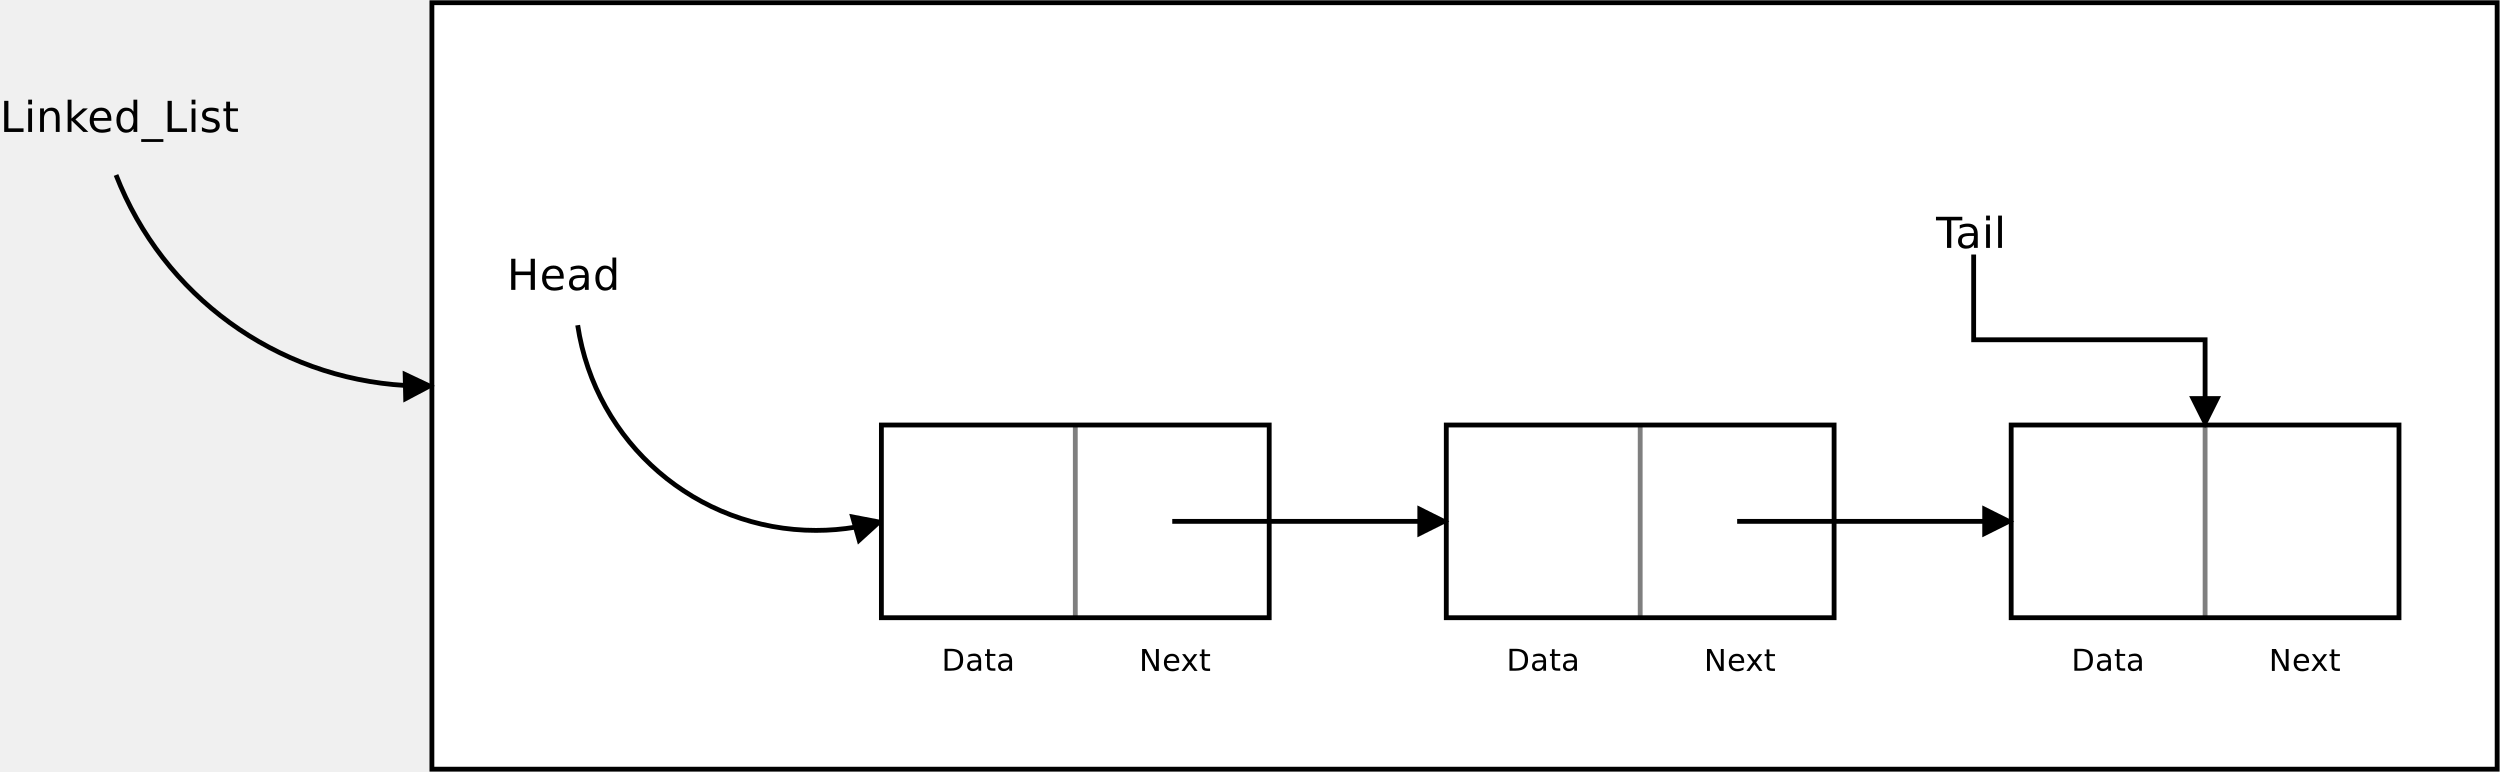
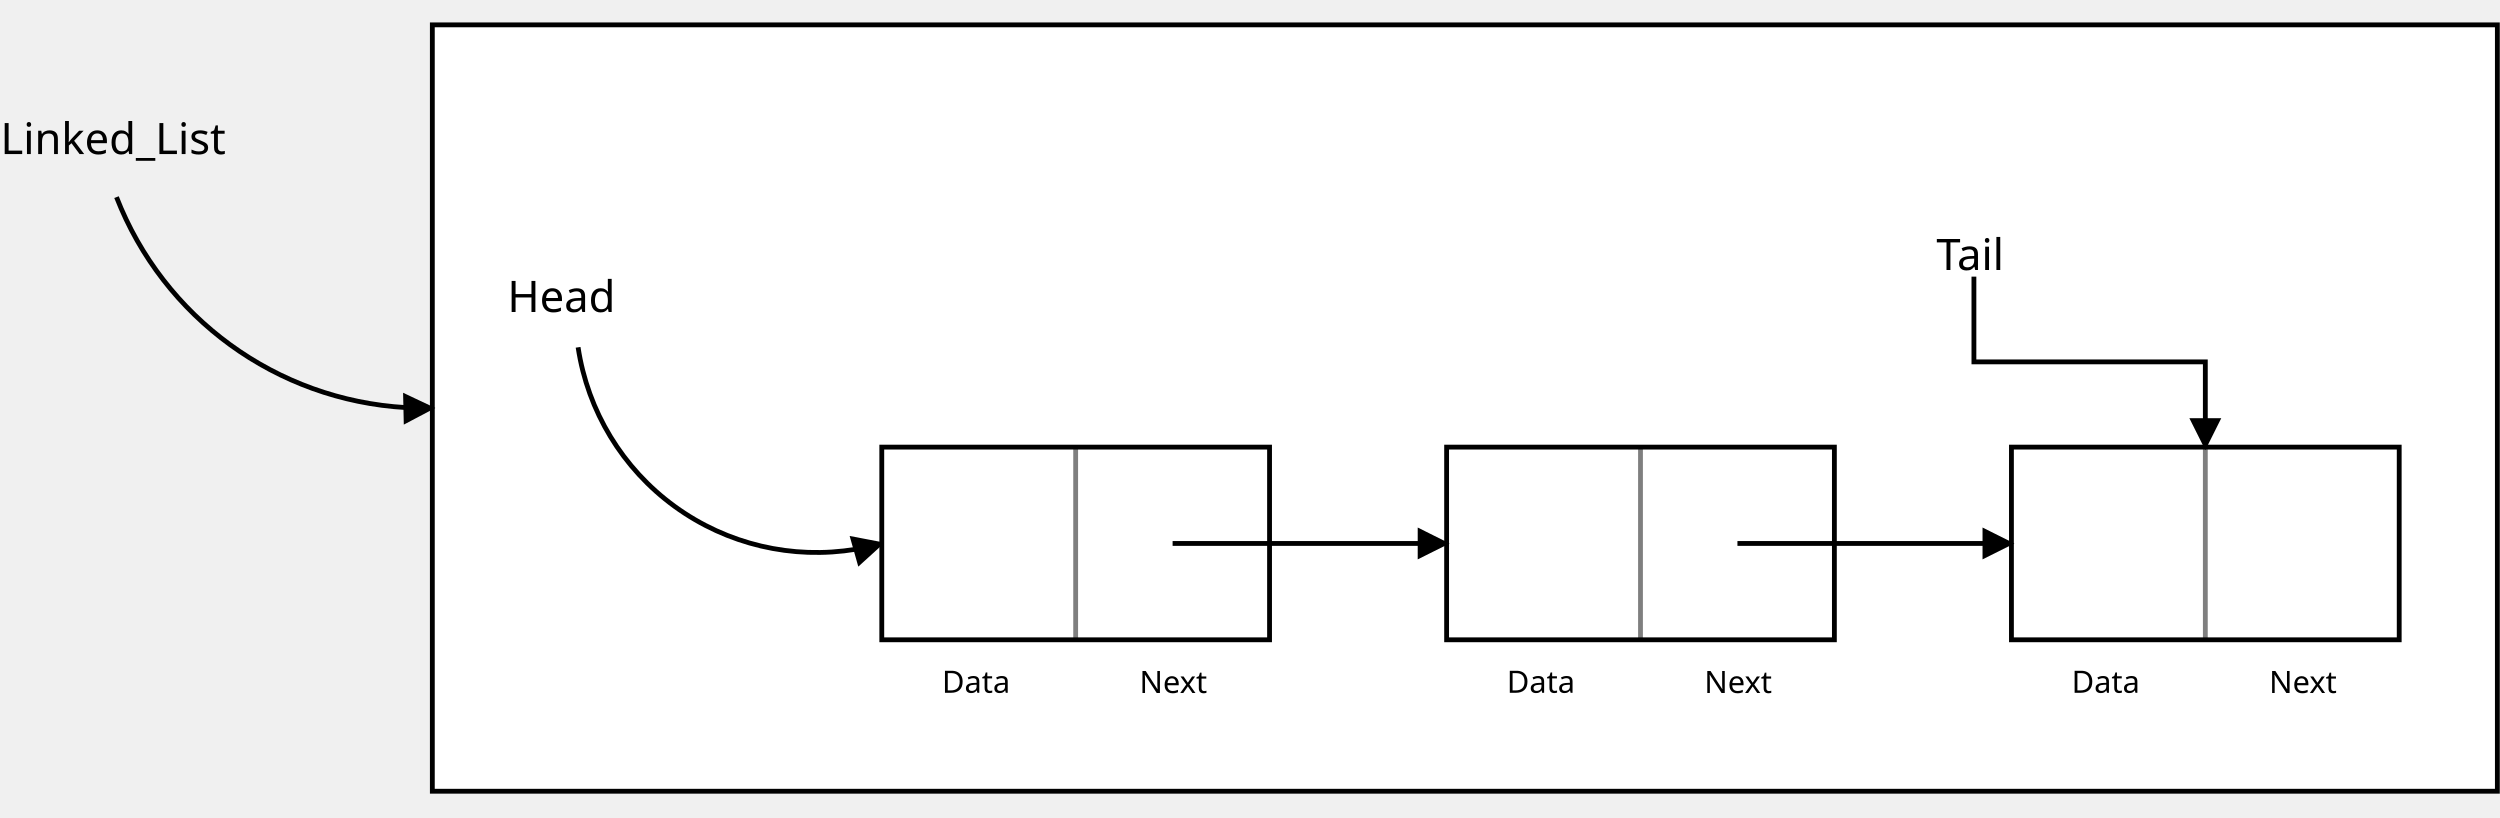
- <svg xmlns="http://www.w3.org/2000/svg" width="1471pt" height="454pt" viewBox="0 0 1471 454" version="1.1">
-   <g id="surface1">
-     <path style=" stroke:none;fill-rule:nonzero;fill:rgb(0%,0%,0%);fill-opacity:1;" d="M 2.465 59.336 L 4.941 59.336 L 4.941 75.527 L 13.852 75.527 L 13.852 77.641 L 2.465 77.641 L 2.465 59.336 " />
-     <path style=" stroke:none;fill-rule:nonzero;fill:rgb(0%,0%,0%);fill-opacity:1;" d="M 16.594 63.797 L 18.855 63.797 L 18.855 77.641 L 16.594 77.641 L 16.594 63.797 M 16.594 58.633 L 18.855 58.633 L 18.855 61.449 L 16.594 61.449 L 16.594 58.633 " />
-     <path style=" stroke:none;fill-rule:nonzero;fill:rgb(0%,0%,0%);fill-opacity:1;" d="M 35.09 69.254 L 35.09 77.641 L 32.836 77.641 L 32.836 69.332 C 32.836 67.949 32.582 66.918 32.074 66.234 C 31.57 65.547 30.809 65.203 29.793 65.203 C 28.578 65.203 27.617 65.613 26.914 66.438 C 26.211 67.254 25.859 68.371 25.859 69.789 L 25.859 77.641 L 23.59 77.641 L 23.59 63.797 L 25.859 63.797 L 25.859 65.906 C 26.402 65.043 27.035 64.395 27.766 63.969 C 28.5 63.539 29.34 63.324 30.297 63.324 C 31.875 63.324 33.066 63.828 33.875 64.832 C 34.684 65.836 35.09 67.309 35.09 69.254 " />
-     <path style=" stroke:none;fill-rule:nonzero;fill:rgb(0%,0%,0%);fill-opacity:1;" d="M 39.805 58.633 L 42.074 58.633 L 42.074 69.766 L 48.801 63.797 L 51.684 63.797 L 44.402 70.273 L 51.992 77.641 L 49.051 77.641 L 42.074 70.879 L 42.074 77.641 L 39.805 77.641 L 39.805 58.633 " />
-     <path style=" stroke:none;fill-rule:nonzero;fill:rgb(0%,0%,0%);fill-opacity:1;" d="M 65.512 70.043 L 65.512 71.07 L 55.141 71.07 C 55.238 72.754 55.707 74.031 56.543 74.914 C 57.383 75.793 58.547 76.234 60.043 76.234 C 60.91 76.234 61.75 76.137 62.562 75.938 C 63.375 75.742 64.184 75.449 64.984 75.059 L 64.984 77.172 C 64.176 77.477 63.344 77.711 62.496 77.867 C 61.645 78.027 60.781 78.109 59.91 78.109 C 57.719 78.109 55.984 77.457 54.703 76.148 C 53.426 74.84 52.785 73.07 52.785 70.844 C 52.785 68.539 53.391 66.711 54.605 65.359 C 55.82 64.004 57.457 63.324 59.52 63.324 C 61.367 63.324 62.828 63.93 63.898 65.133 C 64.973 66.336 65.512 67.973 65.512 70.043 M 63.254 69.43 C 63.238 68.141 62.891 67.117 62.215 66.352 C 61.543 65.586 60.652 65.203 59.539 65.203 C 58.281 65.203 57.273 65.574 56.52 66.312 C 55.762 67.055 55.328 68.098 55.215 69.438 L 63.254 69.43 " />
-     <path style=" stroke:none;fill-rule:nonzero;fill:rgb(0%,0%,0%);fill-opacity:1;" d="M 78.52 65.672 L 78.52 58.633 L 80.773 58.633 L 80.773 77.641 L 78.52 77.641 L 78.52 75.766 C 78.047 76.559 77.445 77.148 76.723 77.535 C 76 77.918 75.133 78.109 74.121 78.109 C 72.461 78.109 71.109 77.434 70.066 76.074 C 69.023 74.715 68.504 72.93 68.504 70.719 C 68.504 68.508 69.023 66.723 70.066 65.363 C 71.109 64.008 72.461 63.324 74.121 63.324 C 75.133 63.324 76 63.52 76.723 63.906 C 77.445 64.289 78.047 64.879 78.52 65.672 M 70.832 70.719 C 70.832 72.438 71.172 73.785 71.855 74.766 C 72.539 75.742 73.477 76.234 74.672 76.234 C 75.863 76.234 76.801 75.742 77.488 74.766 C 78.176 73.785 78.52 72.438 78.52 70.719 C 78.52 69 78.176 67.652 77.488 66.676 C 76.801 65.695 75.863 65.203 74.672 65.203 C 73.477 65.203 72.539 65.695 71.855 66.676 C 71.172 67.652 70.832 69 70.832 70.719 " />
-     <path style=" stroke:none;fill-rule:nonzero;fill:rgb(0%,0%,0%);fill-opacity:1;" d="M 96.129 81.863 L 96.129 83.508 L 83.086 83.508 L 83.086 81.863 L 96.129 81.863 " />
-     <path style=" stroke:none;fill-rule:nonzero;fill:rgb(0%,0%,0%);fill-opacity:1;" d="M 98.609 59.336 L 101.086 59.336 L 101.086 75.527 L 109.996 75.527 L 109.996 77.641 L 98.609 77.641 L 98.609 59.336 " />
-     <path style=" stroke:none;fill-rule:nonzero;fill:rgb(0%,0%,0%);fill-opacity:1;" d="M 112.738 63.797 L 114.996 63.797 L 114.996 77.641 L 112.738 77.641 L 112.738 63.797 M 112.738 58.633 L 114.996 58.633 L 114.996 61.449 L 112.738 61.449 L 112.738 58.633 " />
-     <path style=" stroke:none;fill-rule:nonzero;fill:rgb(0%,0%,0%);fill-opacity:1;" d="M 128.574 64.031 L 128.574 66.141 C 127.938 65.828 127.273 65.594 126.59 65.438 C 125.902 65.281 125.191 65.203 124.453 65.203 C 123.336 65.203 122.496 65.379 121.934 65.727 C 121.375 66.078 121.098 66.602 121.098 67.305 C 121.098 67.836 121.297 68.258 121.695 68.562 C 122.098 68.863 122.902 69.152 124.113 69.43 L 124.883 69.605 C 126.484 69.957 127.621 70.461 128.297 71.105 C 128.973 71.754 129.309 72.66 129.309 73.82 C 129.309 75.141 128.805 76.184 127.797 76.953 C 126.785 77.727 125.398 78.109 123.633 78.109 C 122.898 78.109 122.133 78.031 121.336 77.875 C 120.535 77.719 119.695 77.484 118.816 77.172 L 118.816 74.824 C 119.648 75.293 120.469 75.645 121.277 75.883 C 122.09 76.117 122.891 76.234 123.68 76.234 C 124.742 76.234 125.562 76.043 126.133 75.66 C 126.703 75.277 126.992 74.738 126.992 74.039 C 126.992 73.395 126.785 72.902 126.371 72.559 C 125.961 72.215 125.055 71.883 123.66 71.566 L 122.875 71.375 C 121.477 71.074 120.465 70.613 119.844 69.996 C 119.227 69.375 118.914 68.523 118.914 67.445 C 118.914 66.129 119.371 65.113 120.285 64.402 C 121.203 63.684 122.504 63.324 124.188 63.324 C 125.02 63.324 125.805 63.387 126.539 63.504 C 127.277 63.621 127.953 63.797 128.574 64.031 " />
-     <path style=" stroke:none;fill-rule:nonzero;fill:rgb(0%,0%,0%);fill-opacity:1;" d="M 135.363 59.805 L 135.363 63.797 L 140.008 63.797 L 140.008 65.438 L 135.363 65.438 L 135.363 73.066 C 135.363 74.211 135.516 74.949 135.82 75.277 C 136.129 75.602 136.754 75.766 137.691 75.766 L 140.008 75.766 L 140.008 77.641 L 137.691 77.641 C 135.949 77.641 134.75 77.312 134.086 76.656 C 133.426 75.996 133.094 74.801 133.094 73.066 L 133.094 65.438 L 131.438 65.438 L 131.438 63.797 L 133.094 63.797 L 133.094 59.805 L 135.363 59.805 " />
-     <path style="fill-rule:nonzero;fill:rgb(100%,100%,100%);fill-opacity:1;stroke-width:28.346;stroke-linecap:butt;stroke-linejoin:miter;stroke:rgb(0%,0%,0%);stroke-opacity:1;stroke-miterlimit:10;" d="M 2541.289 14.18 L 14693.203 14.18 L 14693.203 4524.023 L 2541.289 4524.023 Z M 2541.289 14.18 " transform="matrix(0.1,0,0,-0.1,0,454)" />
-     <path style="fill:none;stroke-width:28.346;stroke-linecap:butt;stroke-linejoin:miter;stroke:rgb(0%,0%,0%);stroke-opacity:1;stroke-miterlimit:10;" d="M 5034.688 1438.398 C 4957.617 1425.586 4879.648 1419.102 4801.523 1419.102 C 4099.688 1419.102 3503.398 1932.461 3399.062 2626.523 " transform="matrix(0.1,0,0,-0.1,0,454)" />
-     <path style=" stroke:none;fill-rule:evenodd;fill:rgb(0%,0%,0%);fill-opacity:1;" d="M 505.531 317.824 L 517.25 307.156 L 501.688 304.18 " />
-     <path style="fill:none;stroke-width:28.346;stroke-linecap:butt;stroke-linejoin:miter;stroke:rgb(0%,0%,0%);stroke-opacity:1;stroke-miterlimit:10;" d="M 5055.312 1361.758 L 5172.5 1468.438 L 5016.875 1498.203 Z M 5055.312 1361.758 " transform="matrix(0.1,0,0,-0.1,0,454)" />
-     <path style=" stroke:none;fill-rule:nonzero;fill:rgb(100%,100%,100%);fill-opacity:1;" d="M 518.613 363.465 L 746.801 363.465 L 746.801 250.082 L 518.613 250.082 Z M 518.613 363.465 " />
-     <path style="fill:none;stroke-width:28.346;stroke-linecap:butt;stroke-linejoin:miter;stroke:rgb(49.805%,49.805%,49.805%);stroke-opacity:1;stroke-miterlimit:10;" d="M 6327.07 2039.18 L 6327.07 905.352 " transform="matrix(0.1,0,0,-0.1,0,454)" />
-     <path style="fill:none;stroke-width:28.346;stroke-linecap:butt;stroke-linejoin:miter;stroke:rgb(0%,0%,0%);stroke-opacity:1;stroke-miterlimit:10;" d="M 5186.133 905.352 L 7468.008 905.352 L 7468.008 2039.18 L 5186.133 2039.18 Z M 5186.133 905.352 " transform="matrix(0.1,0,0,-0.1,0,454)" />
-     <path style=" stroke:none;fill-rule:nonzero;fill:rgb(0%,0%,0%);fill-opacity:1;" d="M 557.559 383.148 L 557.559 393.238 L 559.684 393.238 C 561.477 393.238 562.789 392.832 563.621 392.02 C 564.453 391.211 564.871 389.93 564.871 388.18 C 564.871 386.441 564.453 385.168 563.621 384.359 C 562.789 383.551 561.477 383.148 559.684 383.148 L 557.559 383.148 M 555.797 381.738 L 559.41 381.738 C 561.934 381.738 563.781 382.262 564.961 383.301 C 566.137 384.34 566.727 385.965 566.727 388.18 C 566.727 390.406 566.133 392.039 564.949 393.086 C 563.766 394.125 561.922 394.645 559.41 394.645 L 555.797 394.645 L 555.797 381.738 " />
-     <path style=" stroke:none;fill-rule:nonzero;fill:rgb(0%,0%,0%);fill-opacity:1;" d="M 574.105 389.719 C 572.812 389.719 571.914 389.863 571.414 390.156 C 570.918 390.445 570.668 390.941 570.668 391.648 C 570.668 392.207 570.855 392.652 571.23 392.98 C 571.602 393.309 572.113 393.473 572.758 393.473 C 573.648 393.473 574.359 393.164 574.895 392.547 C 575.434 391.93 575.703 391.109 575.703 390.086 L 575.703 389.719 L 574.105 389.719 M 577.305 389.098 L 577.305 394.645 L 575.703 394.645 L 575.703 393.238 C 575.336 393.801 574.879 394.215 574.336 394.48 C 573.789 394.746 573.121 394.883 572.332 394.883 C 571.332 394.883 570.539 394.605 569.949 394.051 C 569.359 393.496 569.066 392.754 569.066 391.828 C 569.066 390.742 569.434 389.922 570.164 389.375 C 570.902 388.82 571.996 388.543 573.453 388.543 L 575.703 388.543 L 575.703 388.367 C 575.703 387.605 575.461 387.012 574.973 386.594 C 574.488 386.172 573.809 385.965 572.934 385.965 C 572.379 385.965 571.836 386.023 571.305 386.141 C 570.777 386.258 570.27 386.434 569.781 386.668 L 569.781 385.258 C 570.367 385.023 570.938 384.848 571.484 384.73 C 572.039 384.613 572.574 384.555 573.098 384.555 C 574.508 384.555 575.562 384.934 576.258 385.684 C 576.957 386.434 577.305 387.574 577.305 389.098 " />
-     <path style=" stroke:none;fill-rule:nonzero;fill:rgb(0%,0%,0%);fill-opacity:1;" d="M 582.379 381.973 L 582.379 384.789 L 585.676 384.789 L 585.676 385.965 L 582.379 385.965 L 582.379 391.34 C 582.379 392.145 582.484 392.664 582.703 392.895 C 582.922 393.121 583.363 393.238 584.031 393.238 L 585.676 393.238 L 585.676 394.645 L 584.031 394.645 C 582.793 394.645 581.938 394.41 581.469 393.934 C 580.996 393.457 580.766 392.594 580.766 391.34 L 580.766 385.965 L 579.59 385.965 L 579.59 384.789 L 580.766 384.789 L 580.766 381.973 L 582.379 381.973 " />
-     <path style=" stroke:none;fill-rule:nonzero;fill:rgb(0%,0%,0%);fill-opacity:1;" d="M 592.301 389.719 C 591.008 389.719 590.109 389.863 589.609 390.156 C 589.113 390.445 588.863 390.941 588.863 391.648 C 588.863 392.207 589.051 392.652 589.426 392.98 C 589.797 393.309 590.309 393.473 590.953 393.473 C 591.844 393.473 592.555 393.164 593.09 392.547 C 593.629 391.93 593.898 391.109 593.898 390.086 L 593.898 389.719 L 592.301 389.719 M 595.5 389.098 L 595.5 394.645 L 593.898 394.645 L 593.898 393.238 C 593.531 393.801 593.074 394.215 592.531 394.48 C 591.984 394.746 591.316 394.883 590.527 394.883 C 589.527 394.883 588.734 394.605 588.145 394.051 C 587.555 393.496 587.262 392.754 587.262 391.828 C 587.262 390.742 587.629 389.922 588.359 389.375 C 589.098 388.82 590.191 388.543 591.648 388.543 L 593.898 388.543 L 593.898 388.367 C 593.898 387.605 593.652 387.012 593.168 386.594 C 592.684 386.172 592.004 385.965 591.129 385.965 C 590.57 385.965 590.027 386.023 589.5 386.141 C 588.973 386.258 588.465 386.434 587.977 386.668 L 587.977 385.258 C 588.562 385.023 589.129 384.848 589.68 384.73 C 590.234 384.613 590.77 384.555 591.293 384.555 C 592.703 384.555 593.758 384.934 594.453 385.684 C 595.152 386.434 595.5 387.574 595.5 389.098 " />
-     <path style=" stroke:none;fill-rule:nonzero;fill:rgb(0%,0%,0%);fill-opacity:1;" d="M 672.016 381.859 L 674.383 381.859 L 680.152 392.656 L 680.152 381.859 L 681.855 381.859 L 681.855 394.766 L 679.488 394.766 L 673.723 383.969 L 673.723 394.766 L 672.016 394.766 L 672.016 381.859 " />
-     <path style=" stroke:none;fill-rule:nonzero;fill:rgb(0%,0%,0%);fill-opacity:1;" d="M 693.883 389.34 L 693.883 390.07 L 686.516 390.07 C 686.586 391.219 686.918 392.094 687.512 392.695 C 688.109 393.293 688.938 393.594 689.996 393.594 C 690.613 393.594 691.211 393.516 691.785 393.355 C 692.367 393.199 692.941 392.965 693.512 392.652 L 693.512 394.062 C 692.938 394.367 692.348 394.602 691.742 394.762 C 691.141 394.922 690.523 395 689.902 395 C 688.348 395 687.113 394.543 686.207 393.633 C 685.297 392.719 684.844 391.48 684.844 389.926 C 684.844 388.316 685.273 387.035 686.137 386.094 C 687 385.148 688.16 384.676 689.621 384.676 C 690.938 384.676 691.973 385.094 692.734 385.93 C 693.504 386.766 693.883 387.902 693.883 389.34 M 692.281 388.898 C 692.27 388.043 692.023 387.359 691.547 386.848 C 691.066 386.34 690.43 386.082 689.641 386.082 C 688.75 386.082 688.035 386.328 687.496 386.824 C 686.961 387.316 686.648 388.012 686.57 388.91 L 692.281 388.898 " />
-     <path style=" stroke:none;fill-rule:nonzero;fill:rgb(0%,0%,0%);fill-opacity:1;" d="M 704.48 384.91 L 700.953 389.707 L 704.66 394.766 L 702.773 394.766 L 699.934 390.895 L 697.098 394.766 L 695.203 394.766 L 698.992 389.609 L 695.527 384.91 L 697.414 384.91 L 700.004 388.422 L 702.594 384.91 L 704.48 384.91 " />
-     <path style=" stroke:none;fill-rule:nonzero;fill:rgb(0%,0%,0%);fill-opacity:1;" d="M 708.719 382.094 L 708.719 384.91 L 712.02 384.91 L 712.02 386.082 L 708.719 386.082 L 708.719 391.457 C 708.719 392.266 708.828 392.781 709.047 393.012 C 709.266 393.242 709.707 393.355 710.371 393.355 L 712.02 393.355 L 712.02 394.766 L 710.371 394.766 C 709.137 394.766 708.281 394.527 707.812 394.055 C 707.34 393.578 707.105 392.711 707.105 391.457 L 707.105 386.082 L 705.934 386.082 L 705.934 384.91 L 707.105 384.91 L 707.105 382.094 L 708.719 382.094 " />
-     <path style=" stroke:none;fill-rule:nonzero;fill:rgb(100%,100%,100%);fill-opacity:1;" d="M 850.996 363.465 L 1079.184 363.465 L 1079.184 250.082 L 850.996 250.082 Z M 850.996 363.465 " />
-     <path style="fill:none;stroke-width:28.346;stroke-linecap:butt;stroke-linejoin:miter;stroke:rgb(49.805%,49.805%,49.805%);stroke-opacity:1;stroke-miterlimit:10;" d="M 9650.898 2039.18 L 9650.898 905.352 " transform="matrix(0.1,0,0,-0.1,0,454)" />
-     <path style="fill:none;stroke-width:28.346;stroke-linecap:butt;stroke-linejoin:miter;stroke:rgb(0%,0%,0%);stroke-opacity:1;stroke-miterlimit:10;" d="M 8509.961 905.352 L 10791.836 905.352 L 10791.836 2039.18 L 8509.961 2039.18 Z M 8509.961 905.352 " transform="matrix(0.1,0,0,-0.1,0,454)" />
-     <path style=" stroke:none;fill-rule:nonzero;fill:rgb(0%,0%,0%);fill-opacity:1;" d="M 889.938 383.148 L 889.938 393.238 L 892.066 393.238 C 893.859 393.238 895.172 392.832 896.004 392.02 C 896.836 391.211 897.254 389.93 897.254 388.18 C 897.254 386.441 896.836 385.168 896.004 384.359 C 895.172 383.551 893.859 383.148 892.066 383.148 L 889.938 383.148 M 888.18 381.738 L 891.793 381.738 C 894.312 381.738 896.164 382.262 897.344 383.301 C 898.52 384.34 899.109 385.965 899.109 388.18 C 899.109 390.406 898.516 392.039 897.332 393.086 C 896.148 394.125 894.301 394.645 891.793 394.645 L 888.18 394.645 L 888.18 381.738 " />
-     <path style=" stroke:none;fill-rule:nonzero;fill:rgb(0%,0%,0%);fill-opacity:1;" d="M 906.488 389.719 C 905.195 389.719 904.297 389.863 903.797 390.156 C 903.301 390.445 903.051 390.941 903.051 391.648 C 903.051 392.207 903.238 392.652 903.609 392.98 C 903.984 393.309 904.496 393.473 905.141 393.473 C 906.031 393.473 906.742 393.164 907.277 392.547 C 907.816 391.93 908.086 391.109 908.086 390.086 L 908.086 389.719 L 906.488 389.719 M 909.688 389.098 L 909.688 394.645 L 908.086 394.645 L 908.086 393.238 C 907.719 393.801 907.262 394.215 906.719 394.48 C 906.172 394.746 905.504 394.883 904.715 394.883 C 903.715 394.883 902.922 394.605 902.332 394.051 C 901.742 393.496 901.449 392.754 901.449 391.828 C 901.449 390.742 901.812 389.922 902.547 389.375 C 903.285 388.82 904.379 388.543 905.836 388.543 L 908.086 388.543 L 908.086 388.367 C 908.086 387.605 907.84 387.012 907.355 386.594 C 906.871 386.172 906.191 385.965 905.316 385.965 C 904.758 385.965 904.215 386.023 903.688 386.141 C 903.16 386.258 902.652 386.434 902.164 386.668 L 902.164 385.258 C 902.75 385.023 903.316 384.848 903.867 384.73 C 904.422 384.613 904.957 384.555 905.48 384.555 C 906.891 384.555 907.945 384.934 908.641 385.684 C 909.34 386.434 909.688 387.574 909.688 389.098 " />
-     <path style=" stroke:none;fill-rule:nonzero;fill:rgb(0%,0%,0%);fill-opacity:1;" d="M 914.758 381.973 L 914.758 384.789 L 918.059 384.789 L 918.059 385.965 L 914.758 385.965 L 914.758 391.34 C 914.758 392.145 914.867 392.664 915.086 392.895 C 915.305 393.121 915.746 393.238 916.414 393.238 L 918.059 393.238 L 918.059 394.645 L 916.414 394.645 C 915.176 394.645 914.32 394.41 913.852 393.934 C 913.383 393.457 913.145 392.594 913.145 391.34 L 913.145 385.965 L 911.973 385.965 L 911.973 384.789 L 913.145 384.789 L 913.145 381.973 L 914.758 381.973 " />
-     <path style=" stroke:none;fill-rule:nonzero;fill:rgb(0%,0%,0%);fill-opacity:1;" d="M 924.684 389.719 C 923.391 389.719 922.492 389.863 921.992 390.156 C 921.496 390.445 921.246 390.941 921.246 391.648 C 921.246 392.207 921.434 392.652 921.805 392.98 C 922.18 393.309 922.691 393.473 923.336 393.473 C 924.227 393.473 924.938 393.164 925.473 392.547 C 926.012 391.93 926.281 391.109 926.281 390.086 L 926.281 389.719 L 924.684 389.719 M 927.883 389.098 L 927.883 394.645 L 926.281 394.645 L 926.281 393.238 C 925.914 393.801 925.457 394.215 924.91 394.48 C 924.367 394.746 923.699 394.883 922.91 394.883 C 921.91 394.883 921.117 394.605 920.527 394.051 C 919.938 393.496 919.645 392.754 919.645 391.828 C 919.645 390.742 920.012 389.922 920.742 389.375 C 921.48 388.82 922.574 388.543 924.031 388.543 L 926.281 388.543 L 926.281 388.367 C 926.281 387.605 926.035 387.012 925.551 386.594 C 925.066 386.172 924.387 385.965 923.512 385.965 C 922.953 385.965 922.41 386.023 921.883 386.141 C 921.355 386.258 920.848 386.434 920.359 386.668 L 920.359 385.258 C 920.945 385.023 921.512 384.848 922.062 384.73 C 922.613 384.613 923.152 384.555 923.676 384.555 C 925.086 384.555 926.141 384.934 926.836 385.684 C 927.535 386.434 927.883 387.574 927.883 389.098 " />
-     <path style=" stroke:none;fill-rule:nonzero;fill:rgb(0%,0%,0%);fill-opacity:1;" d="M 1004.398 381.859 L 1006.77 381.859 L 1012.531 392.656 L 1012.531 381.859 L 1014.238 381.859 L 1014.238 394.766 L 1011.871 394.766 L 1006.109 383.969 L 1006.109 394.766 L 1004.398 394.766 L 1004.398 381.859 " />
-     <path style=" stroke:none;fill-rule:nonzero;fill:rgb(0%,0%,0%);fill-opacity:1;" d="M 1026.27 389.34 L 1026.27 390.07 L 1018.898 390.07 C 1018.969 391.219 1019.301 392.094 1019.891 392.695 C 1020.488 393.293 1021.32 393.594 1022.379 393.594 C 1023 393.594 1023.59 393.516 1024.172 393.355 C 1024.75 393.199 1025.32 392.965 1025.891 392.652 L 1025.891 394.062 C 1025.32 394.367 1024.73 394.602 1024.129 394.762 C 1023.52 394.922 1022.91 395 1022.281 395 C 1020.73 395 1019.5 394.543 1018.59 393.633 C 1017.68 392.719 1017.219 391.48 1017.219 389.926 C 1017.219 388.316 1017.66 387.035 1018.52 386.094 C 1019.379 385.148 1020.539 384.676 1022.012 384.676 C 1023.32 384.676 1024.359 385.094 1025.121 385.93 C 1025.879 386.766 1026.27 387.902 1026.27 389.34 M 1024.66 388.898 C 1024.648 388.043 1024.41 387.359 1023.93 386.848 C 1023.449 386.34 1022.809 386.082 1022.02 386.082 C 1021.129 386.082 1020.422 386.328 1019.879 386.824 C 1019.34 387.316 1019.031 388.012 1018.949 388.91 L 1024.66 388.898 " />
-     <path style=" stroke:none;fill-rule:nonzero;fill:rgb(0%,0%,0%);fill-opacity:1;" d="M 1036.859 384.91 L 1033.34 389.707 L 1037.039 394.766 L 1035.16 394.766 L 1032.32 390.895 L 1029.48 394.766 L 1027.59 394.766 L 1031.379 389.609 L 1027.91 384.91 L 1029.801 384.91 L 1032.391 388.422 L 1034.98 384.91 L 1036.859 384.91 " />
-     <path style=" stroke:none;fill-rule:nonzero;fill:rgb(0%,0%,0%);fill-opacity:1;" d="M 1041.102 382.094 L 1041.102 384.91 L 1044.398 384.91 L 1044.398 386.082 L 1041.102 386.082 L 1041.102 391.457 C 1041.102 392.266 1041.211 392.781 1041.43 393.012 C 1041.648 393.242 1042.09 393.355 1042.762 393.355 L 1044.398 393.355 L 1044.398 394.766 L 1042.762 394.766 C 1041.52 394.766 1040.66 394.527 1040.191 394.055 C 1039.719 393.578 1039.488 392.711 1039.488 391.457 L 1039.488 386.082 L 1038.32 386.082 L 1038.32 384.91 L 1039.488 384.91 L 1039.488 382.094 L 1041.102 382.094 " />
-     <path style=" stroke:none;fill-rule:nonzero;fill:rgb(100%,100%,100%);fill-opacity:1;" d="M 1183.379 363.465 L 1411.566 363.465 L 1411.566 250.082 L 1183.379 250.082 Z M 1183.379 363.465 " />
-     <path style="fill:none;stroke-width:28.346;stroke-linecap:butt;stroke-linejoin:miter;stroke:rgb(49.805%,49.805%,49.805%);stroke-opacity:1;stroke-miterlimit:10;" d="M 12974.805 2039.18 L 12974.805 905.352 " transform="matrix(0.1,0,0,-0.1,0,454)" />
-     <path style="fill:none;stroke-width:28.346;stroke-linecap:butt;stroke-linejoin:miter;stroke:rgb(0%,0%,0%);stroke-opacity:1;stroke-miterlimit:10;" d="M 11833.789 905.352 L 14115.664 905.352 L 14115.664 2039.18 L 11833.789 2039.18 Z M 11833.789 905.352 " transform="matrix(0.1,0,0,-0.1,0,454)" />
-     <path style=" stroke:none;fill-rule:nonzero;fill:rgb(0%,0%,0%);fill-opacity:1;" d="M 1222.32 383.148 L 1222.32 393.238 L 1224.449 393.238 C 1226.238 393.238 1227.559 392.832 1228.391 392.02 C 1229.219 391.211 1229.641 389.93 1229.641 388.18 C 1229.641 386.441 1229.219 385.168 1228.391 384.359 C 1227.559 383.551 1226.238 383.148 1224.449 383.148 L 1222.32 383.148 M 1220.559 381.738 L 1224.18 381.738 C 1226.699 381.738 1228.551 382.262 1229.73 383.301 C 1230.91 384.34 1231.488 385.965 1231.488 388.18 C 1231.488 390.406 1230.898 392.039 1229.719 393.086 C 1228.531 394.125 1226.691 394.645 1224.18 394.645 L 1220.559 394.645 L 1220.559 381.738 " />
-     <path style=" stroke:none;fill-rule:nonzero;fill:rgb(0%,0%,0%);fill-opacity:1;" d="M 1238.871 389.719 C 1237.578 389.719 1236.68 389.863 1236.18 390.156 C 1235.68 390.445 1235.441 390.941 1235.441 391.648 C 1235.441 392.207 1235.621 392.652 1236 392.98 C 1236.371 393.309 1236.879 393.473 1237.531 393.473 C 1238.422 393.473 1239.129 393.164 1239.66 392.547 C 1240.199 391.93 1240.469 391.109 1240.469 390.086 L 1240.469 389.719 L 1238.871 389.719 M 1242.07 389.098 L 1242.07 394.645 L 1240.469 394.645 L 1240.469 393.238 C 1240.102 393.801 1239.648 394.215 1239.102 394.48 C 1238.559 394.746 1237.891 394.883 1237.102 394.883 C 1236.102 394.883 1235.309 394.605 1234.719 394.051 C 1234.129 393.496 1233.828 392.754 1233.828 391.828 C 1233.828 390.742 1234.199 389.922 1234.93 389.375 C 1235.672 388.82 1236.77 388.543 1238.219 388.543 L 1240.469 388.543 L 1240.469 388.367 C 1240.469 387.605 1240.23 387.012 1239.738 386.594 C 1239.262 386.172 1238.578 385.965 1237.699 385.965 C 1237.141 385.965 1236.602 386.023 1236.07 386.141 C 1235.551 386.258 1235.039 386.434 1234.551 386.668 L 1234.551 385.258 C 1235.129 385.023 1235.699 384.848 1236.25 384.73 C 1236.809 384.613 1237.34 384.555 1237.871 384.555 C 1239.281 384.555 1240.328 384.934 1241.031 385.684 C 1241.719 386.434 1242.07 387.574 1242.07 389.098 " />
-     <path style=" stroke:none;fill-rule:nonzero;fill:rgb(0%,0%,0%);fill-opacity:1;" d="M 1247.141 381.973 L 1247.141 384.789 L 1250.441 384.789 L 1250.441 385.965 L 1247.141 385.965 L 1247.141 391.34 C 1247.141 392.145 1247.25 392.664 1247.469 392.895 C 1247.691 393.121 1248.129 393.238 1248.801 393.238 L 1250.441 393.238 L 1250.441 394.645 L 1248.801 394.645 C 1247.559 394.645 1246.711 394.41 1246.238 393.934 C 1245.77 393.457 1245.531 392.594 1245.531 391.34 L 1245.531 385.965 L 1244.359 385.965 L 1244.359 384.789 L 1245.531 384.789 L 1245.531 381.973 L 1247.141 381.973 " />
-     <path style=" stroke:none;fill-rule:nonzero;fill:rgb(0%,0%,0%);fill-opacity:1;" d="M 1257.07 389.719 C 1255.77 389.719 1254.879 389.863 1254.379 390.156 C 1253.879 390.445 1253.629 390.941 1253.629 391.648 C 1253.629 392.207 1253.82 392.652 1254.191 392.98 C 1254.57 393.309 1255.078 393.473 1255.719 393.473 C 1256.609 393.473 1257.32 393.164 1257.859 392.547 C 1258.398 391.93 1258.66 391.109 1258.66 390.086 L 1258.66 389.719 L 1257.07 389.719 M 1260.27 389.098 L 1260.27 394.645 L 1258.66 394.645 L 1258.66 393.238 C 1258.301 393.801 1257.84 394.215 1257.301 394.48 C 1256.75 394.746 1256.078 394.883 1255.301 394.883 C 1254.301 394.883 1253.5 394.605 1252.91 394.051 C 1252.32 393.496 1252.031 392.754 1252.031 391.828 C 1252.031 390.742 1252.391 389.922 1253.129 389.375 C 1253.859 388.82 1254.961 388.543 1256.422 388.543 L 1258.66 388.543 L 1258.66 388.367 C 1258.66 387.605 1258.422 387.012 1257.941 386.594 C 1257.449 386.172 1256.77 385.965 1255.898 385.965 C 1255.34 385.965 1254.801 386.023 1254.27 386.141 C 1253.738 386.258 1253.23 386.434 1252.738 386.668 L 1252.738 385.258 C 1253.328 385.023 1253.898 384.848 1254.449 384.73 C 1255 384.613 1255.539 384.555 1256.059 384.555 C 1257.469 384.555 1258.531 384.934 1259.219 385.684 C 1259.922 386.434 1260.27 387.574 1260.27 389.098 " />
-     <path style=" stroke:none;fill-rule:nonzero;fill:rgb(0%,0%,0%);fill-opacity:1;" d="M 1336.781 381.859 L 1339.148 381.859 L 1344.922 392.656 L 1344.922 381.859 L 1346.621 381.859 L 1346.621 394.766 L 1344.262 394.766 L 1338.488 383.969 L 1338.488 394.766 L 1336.781 394.766 L 1336.781 381.859 " />
-     <path style=" stroke:none;fill-rule:nonzero;fill:rgb(0%,0%,0%);fill-opacity:1;" d="M 1358.648 389.34 L 1358.648 390.07 L 1351.281 390.07 C 1351.352 391.219 1351.691 392.094 1352.281 392.695 C 1352.879 393.293 1353.699 393.594 1354.77 393.594 C 1355.379 393.594 1355.98 393.516 1356.551 393.355 C 1357.129 393.199 1357.711 392.965 1358.281 392.652 L 1358.281 394.062 C 1357.699 394.367 1357.109 394.602 1356.512 394.762 C 1355.91 394.922 1355.289 395 1354.672 395 C 1353.121 395 1351.879 394.543 1350.969 393.633 C 1350.059 392.719 1349.609 391.48 1349.609 389.926 C 1349.609 388.316 1350.039 387.035 1350.898 386.094 C 1351.77 385.148 1352.93 384.676 1354.391 384.676 C 1355.699 384.676 1356.738 385.094 1357.5 385.93 C 1358.27 386.766 1358.648 387.902 1358.648 389.34 M 1357.051 388.898 C 1357.039 388.043 1356.789 387.359 1356.309 386.848 C 1355.828 386.34 1355.199 386.082 1354.41 386.082 C 1353.52 386.082 1352.801 386.328 1352.262 386.824 C 1351.73 387.316 1351.422 388.012 1351.34 388.91 L 1357.051 388.898 " />
-     <path style=" stroke:none;fill-rule:nonzero;fill:rgb(0%,0%,0%);fill-opacity:1;" d="M 1369.25 384.91 L 1365.719 389.707 L 1369.43 394.766 L 1367.539 394.766 L 1364.699 390.895 L 1361.859 394.766 L 1359.969 394.766 L 1363.762 389.609 L 1360.301 384.91 L 1362.18 384.91 L 1364.77 388.422 L 1367.359 384.91 L 1369.25 384.91 " />
-     <path style=" stroke:none;fill-rule:nonzero;fill:rgb(0%,0%,0%);fill-opacity:1;" d="M 1373.488 382.094 L 1373.488 384.91 L 1376.789 384.91 L 1376.789 386.082 L 1373.488 386.082 L 1373.488 391.457 C 1373.488 392.266 1373.602 392.781 1373.809 393.012 C 1374.031 393.242 1374.469 393.355 1375.141 393.355 L 1376.789 393.355 L 1376.789 394.766 L 1375.141 394.766 C 1373.898 394.766 1373.051 394.527 1372.578 394.055 C 1372.109 393.578 1371.871 392.711 1371.871 391.457 L 1371.871 386.082 L 1370.699 386.082 L 1370.699 384.91 L 1371.871 384.91 L 1371.871 382.094 L 1373.488 382.094 " />
-     <path style="fill:none;stroke-width:28.346;stroke-linecap:butt;stroke-linejoin:miter;stroke:rgb(0%,0%,0%);stroke-opacity:1;stroke-miterlimit:10;" d="M 6897.539 1472.266 L 8354.062 1472.266 " transform="matrix(0.1,0,0,-0.1,0,454)" />
-     <path style=" stroke:none;fill-rule:evenodd;fill:rgb(0%,0%,0%);fill-opacity:1;" d="M 835.406 313.859 L 849.578 306.773 L 835.406 299.688 " />
-     <path style="fill:none;stroke-width:28.346;stroke-linecap:butt;stroke-linejoin:miter;stroke:rgb(0%,0%,0%);stroke-opacity:1;stroke-miterlimit:10;" d="M 8354.062 1401.406 L 8495.781 1472.266 L 8354.062 1543.125 Z M 8354.062 1401.406 " transform="matrix(0.1,0,0,-0.1,0,454)" />
-     <path style="fill:none;stroke-width:28.346;stroke-linecap:butt;stroke-linejoin:miter;stroke:rgb(0%,0%,0%);stroke-opacity:1;stroke-miterlimit:10;" d="M 10221.406 1472.266 L 11677.891 1472.266 " transform="matrix(0.1,0,0,-0.1,0,454)" />
-     <path style=" stroke:none;fill-rule:evenodd;fill:rgb(0%,0%,0%);fill-opacity:1;" d="M 1167.789 313.859 L 1181.969 306.773 L 1167.789 299.688 " />
-     <path style="fill:none;stroke-width:28.346;stroke-linecap:butt;stroke-linejoin:miter;stroke:rgb(0%,0%,0%);stroke-opacity:1;stroke-miterlimit:10;" d="M 11677.891 1401.406 L 11819.688 1472.266 L 11677.891 1543.125 Z M 11677.891 1401.406 " transform="matrix(0.1,0,0,-0.1,0,454)" />
-     <path style=" stroke:none;fill-rule:nonzero;fill:rgb(0%,0%,0%);fill-opacity:1;" d="M 300.781 152.25 L 303.262 152.25 L 303.262 159.762 L 312.258 159.762 L 312.258 152.25 L 314.734 152.25 L 314.734 170.555 L 312.258 170.555 L 312.258 161.871 L 303.262 161.871 L 303.262 170.555 L 300.781 170.555 L 300.781 152.25 " />
-     <path style=" stroke:none;fill-rule:nonzero;fill:rgb(0%,0%,0%);fill-opacity:1;" d="M 331.688 162.957 L 331.688 163.984 L 321.316 163.984 C 321.414 165.664 321.883 166.945 322.719 167.828 C 323.559 168.707 324.723 169.145 326.219 169.145 C 327.086 169.145 327.926 169.051 328.738 168.852 C 329.551 168.656 330.359 168.363 331.16 167.973 L 331.16 170.086 C 330.352 170.391 329.52 170.621 328.672 170.781 C 327.82 170.941 326.961 171.023 326.086 171.023 C 323.895 171.023 322.16 170.371 320.879 169.062 C 319.602 167.754 318.961 165.984 318.961 163.758 C 318.961 161.453 319.566 159.621 320.781 158.27 C 321.996 156.918 323.633 156.238 325.691 156.238 C 327.539 156.238 329.004 156.844 330.074 158.047 C 331.152 159.25 331.688 160.887 331.688 162.957 M 329.43 162.34 C 329.414 161.055 329.066 160.031 328.391 159.266 C 327.719 158.5 326.828 158.117 325.715 158.117 C 324.457 158.117 323.449 158.488 322.695 159.227 C 321.938 159.969 321.504 161.012 321.391 162.352 L 329.43 162.34 " />
-     <path style=" stroke:none;fill-rule:nonzero;fill:rgb(0%,0%,0%);fill-opacity:1;" d="M 341.898 163.516 C 340.078 163.516 338.816 163.734 338.109 164.172 C 337.41 164.609 337.059 165.355 337.059 166.406 C 337.059 167.246 337.32 167.914 337.848 168.41 C 338.375 168.902 339.094 169.145 340 169.145 C 341.25 169.145 342.254 168.684 343.008 167.758 C 343.766 166.828 344.141 165.594 344.141 164.055 L 344.141 163.516 L 341.898 163.516 M 346.398 162.648 L 346.398 170.555 L 344.141 170.555 L 344.141 168.676 C 343.629 169.48 342.984 170.07 342.219 170.453 C 341.449 170.832 340.512 171.023 339.398 171.023 C 337.992 171.023 336.875 170.625 336.043 169.824 C 335.215 169.023 334.801 167.949 334.801 166.609 C 334.801 165.043 335.316 163.863 336.352 163.066 C 337.387 162.27 338.93 161.871 340.98 161.871 L 344.141 161.871 L 344.141 161.629 C 344.141 160.512 343.801 159.648 343.117 159.035 C 342.438 158.426 341.48 158.117 340.246 158.117 C 339.461 158.117 338.695 158.215 337.949 158.41 C 337.207 158.605 336.492 158.898 335.805 159.289 L 335.805 157.18 C 336.629 156.867 337.43 156.633 338.207 156.477 C 338.984 156.316 339.738 156.238 340.477 156.238 C 342.465 156.238 343.945 156.77 344.926 157.832 C 345.906 158.891 346.398 160.496 346.398 162.648 " />
-     <path style=" stroke:none;fill-rule:nonzero;fill:rgb(0%,0%,0%);fill-opacity:1;" d="M 360.344 158.586 L 360.344 151.547 L 362.598 151.547 L 362.598 170.555 L 360.344 170.555 L 360.344 168.676 C 359.867 169.473 359.27 170.062 358.547 170.449 C 357.82 170.832 356.953 171.023 355.941 171.023 C 354.281 171.023 352.93 170.344 351.887 168.988 C 350.848 167.629 350.324 165.844 350.324 163.633 C 350.324 161.422 350.848 159.637 351.887 158.277 C 352.93 156.922 354.281 156.238 355.941 156.238 C 356.953 156.238 357.82 156.434 358.547 156.82 C 359.27 157.203 359.867 157.793 360.344 158.586 M 352.652 163.633 C 352.652 165.352 352.996 166.699 353.676 167.68 C 354.359 168.656 355.301 169.145 356.492 169.145 C 357.684 169.145 358.625 168.656 359.312 167.68 C 360 166.699 360.344 165.352 360.344 163.633 C 360.344 161.914 360 160.566 359.312 159.586 C 358.625 158.605 357.684 158.117 356.492 158.117 C 355.301 158.117 354.359 158.605 353.676 159.586 C 352.996 160.566 352.652 161.914 352.652 163.633 " />
-     <path style="fill:none;stroke-width:28.346;stroke-linecap:butt;stroke-linejoin:miter;stroke:rgb(0%,0%,0%);stroke-opacity:1;stroke-miterlimit:10;" d="M 2385.781 2271.836 C 1624.609 2315.625 959.023 2799.648 682.773 3510.273 " transform="matrix(0.1,0,0,-0.1,0,454)" />
-     <path style=" stroke:none;fill-rule:evenodd;fill:rgb(0%,0%,0%);fill-opacity:1;" d="M 238.703 234.523 L 252.715 227.121 L 238.387 220.355 " />
-     <path style="fill:none;stroke-width:28.346;stroke-linecap:butt;stroke-linejoin:miter;stroke:rgb(0%,0%,0%);stroke-opacity:1;stroke-miterlimit:10;" d="M 2387.031 2194.766 L 2527.148 2268.789 L 2383.867 2336.445 Z M 2387.031 2194.766 " transform="matrix(0.1,0,0,-0.1,0,454)" />
-     <path style=" stroke:none;fill-rule:nonzero;fill:rgb(0%,0%,0%);fill-opacity:1;" d="M 1139.129 127.559 L 1154.621 127.559 L 1154.621 129.668 L 1148.121 129.668 L 1148.121 145.859 L 1145.629 145.859 L 1145.629 129.668 L 1139.129 129.668 L 1139.129 127.559 " />
-     <path style=" stroke:none;fill-rule:nonzero;fill:rgb(0%,0%,0%);fill-opacity:1;" d="M 1159.211 138.82 C 1157.391 138.82 1156.129 139.039 1155.422 139.477 C 1154.719 139.914 1154.371 140.66 1154.371 141.715 C 1154.371 142.555 1154.629 143.223 1155.16 143.715 C 1155.691 144.207 1156.398 144.453 1157.309 144.453 C 1158.559 144.453 1159.57 143.988 1160.32 143.062 C 1161.078 142.133 1161.449 140.898 1161.449 139.359 L 1161.449 138.82 L 1159.211 138.82 M 1163.711 137.953 L 1163.711 145.859 L 1161.449 145.859 L 1161.449 143.984 C 1160.941 144.785 1160.301 145.379 1159.531 145.758 C 1158.762 146.141 1157.82 146.328 1156.711 146.328 C 1155.301 146.328 1154.18 145.93 1153.352 145.133 C 1152.531 144.328 1152.109 143.258 1152.109 141.914 C 1152.109 140.348 1152.629 139.168 1153.66 138.371 C 1154.699 137.578 1156.238 137.18 1158.289 137.18 L 1161.449 137.18 L 1161.449 136.938 C 1161.449 135.82 1161.109 134.953 1160.43 134.344 C 1159.75 133.73 1158.789 133.422 1157.559 133.422 C 1156.77 133.422 1156.012 133.52 1155.262 133.719 C 1154.52 133.91 1153.801 134.203 1153.121 134.598 L 1153.121 132.484 C 1153.941 132.172 1154.738 131.938 1155.52 131.781 C 1156.289 131.625 1157.051 131.547 1157.789 131.547 C 1159.77 131.547 1161.262 132.078 1162.238 133.137 C 1163.219 134.195 1163.711 135.801 1163.711 137.953 " />
-     <path style=" stroke:none;fill-rule:nonzero;fill:rgb(0%,0%,0%);fill-opacity:1;" d="M 1168.621 132.016 L 1170.871 132.016 L 1170.871 145.859 L 1168.621 145.859 L 1168.621 132.016 M 1168.621 126.852 L 1170.871 126.852 L 1170.871 129.668 L 1168.621 129.668 L 1168.621 126.852 " />
-     <path style=" stroke:none;fill-rule:nonzero;fill:rgb(0%,0%,0%);fill-opacity:1;" d="M 1175.691 126.852 L 1177.949 126.852 L 1177.949 145.859 L 1175.691 145.859 L 1175.691 126.852 " />
-     <path style="fill:none;stroke-width:28.346;stroke-linecap:butt;stroke-linejoin:miter;stroke:rgb(0%,0%,0%);stroke-opacity:1;stroke-miterlimit:10;" d="M 11613.008 3042.383 L 11613.008 2540.781 L 12974.805 2540.781 L 12974.805 2195.078 " transform="matrix(0.1,0,0,-0.1,0,454)" />
-     <path style=" stroke:none;fill-rule:evenodd;fill:rgb(0%,0%,0%);fill-opacity:1;" d="M 1290.391 234.492 L 1297.48 248.664 L 1304.559 234.492 " />
-     <path style="fill:none;stroke-width:28.346;stroke-linecap:butt;stroke-linejoin:miter;stroke:rgb(0%,0%,0%);stroke-opacity:1;stroke-miterlimit:10;" d="M 12903.906 2195.078 L 12974.805 2053.359 L 13045.586 2195.078 Z M 12903.906 2195.078 " transform="matrix(0.1,0,0,-0.1,0,454)" />
+ <svg xmlns="http://www.w3.org/2000/svg" width="52cm" height="17cm" viewBox="191 18 1038 321">
+   <text font-size="18.062" style="fill: #000000;text-anchor:start;font-family:sans-serif;font-style:normal;font-weight:normal" x="191.198" y="72.802">
+     <tspan x="191.198" y="72.802">Linked_List</tspan>
+   </text>
+   <g>
+     <rect style="fill: #ffffff" x="370.504" y="19.148" width="857.399" height="318.2" />
+     <rect style="fill: none; fill-opacity:0; stroke-width: 2; stroke: #000000" x="370.504" y="19.148" width="857.399" height="318.2" />
+   </g>
+   <g>
+     <path style="fill: none; fill-opacity:0; stroke-width: 2; stroke: #000000" d="M 431.026,153.03 A 100.064,100.064 0 0 0 546.429,236.859" />
+     <polygon style="fill: #000000" points="547.884,242.266 556.153,234.741 545.172,232.641 " />
+     <polygon style="fill: none; fill-opacity:0; stroke-width: 2; stroke: #000000" points="547.884,242.266 556.153,234.741 545.172,232.641 " />
+   </g>
+   <g>
+     <g>
+       <rect style="fill: #ffffff" x="557.116" y="194.47" width="161" height="80" />
+       <line style="fill: none; fill-opacity:0; stroke-width: 2; stroke: #7f7f7f" x1="637.616" y1="194.47" x2="637.616" y2="274.47" />
+       <rect style="fill: none; fill-opacity:0; stroke-width: 2; stroke: #000000" x="557.116" y="194.47" width="161" height="80" />
+     </g>
+     <text font-size="12.8" style="fill: #000000;text-anchor:start;font-family:sans-serif;font-style:normal;font-weight:normal" x="582.116" y="296.47">
+       <tspan x="582.116" y="296.47">Data</tspan>
+     </text>
+     <text font-size="12.8" style="fill: #000000;text-anchor:start;font-family:sans-serif;font-style:normal;font-weight:normal" x="664.116" y="296.554">
+       <tspan x="664.116" y="296.554">Next</tspan>
+     </text>
+   </g>
+   <g>
+     <g>
+       <rect style="fill: #ffffff" x="791.634" y="194.47" width="161" height="80" />
+       <line style="fill: none; fill-opacity:0; stroke-width: 2; stroke: #7f7f7f" x1="872.134" y1="194.47" x2="872.134" y2="274.47" />
+       <rect style="fill: none; fill-opacity:0; stroke-width: 2; stroke: #000000" x="791.634" y="194.47" width="161" height="80" />
+     </g>
+     <text font-size="12.8" style="fill: #000000;text-anchor:start;font-family:sans-serif;font-style:normal;font-weight:normal" x="816.634" y="296.47">
+       <tspan x="816.634" y="296.47">Data</tspan>
+     </text>
+     <text font-size="12.8" style="fill: #000000;text-anchor:start;font-family:sans-serif;font-style:normal;font-weight:normal" x="898.634" y="296.554">
+       <tspan x="898.634" y="296.554">Next</tspan>
+     </text>
+   </g>
+   <g>
+     <g>
+       <rect style="fill: #ffffff" x="1026.15" y="194.47" width="161" height="80" />
+       <line style="fill: none; fill-opacity:0; stroke-width: 2; stroke: #7f7f7f" x1="1106.65" y1="194.47" x2="1106.65" y2="274.47" />
+       <rect style="fill: none; fill-opacity:0; stroke-width: 2; stroke: #000000" x="1026.15" y="194.47" width="161" height="80" />
+     </g>
+     <text font-size="12.8" style="fill: #000000;text-anchor:start;font-family:sans-serif;font-style:normal;font-weight:normal" x="1051.15" y="296.47">
+       <tspan x="1051.15" y="296.47">Data</tspan>
+     </text>
+     <text font-size="12.8" style="fill: #000000;text-anchor:start;font-family:sans-serif;font-style:normal;font-weight:normal" x="1133.15" y="296.554">
+       <tspan x="1133.15" y="296.554">Next</tspan>
+     </text>
+   </g>
+   <g>
+     <line style="fill: none; fill-opacity:0; stroke-width: 2; stroke: #000000" x1="677.866" y1="234.47" x2="780.634" y2="234.47" />
+     <polygon style="fill: #000000" points="780.634,239.47 790.634,234.47 780.634,229.47 " />
+     <polygon style="fill: none; fill-opacity:0; stroke-width: 2; stroke: #000000" points="780.634,239.47 790.634,234.47 780.634,229.47 " />
+   </g>
+   <g>
+     <line style="fill: none; fill-opacity:0; stroke-width: 2; stroke: #000000" x1="912.384" y1="234.47" x2="1015.15" y2="234.47" />
+     <polygon style="fill: #000000" points="1015.15,239.47 1025.15,234.47 1015.15,229.47 " />
+     <polygon style="fill: none; fill-opacity:0; stroke-width: 2; stroke: #000000" points="1015.15,239.47 1025.15,234.47 1015.15,229.47 " />
+   </g>
+   <text font-size="18.062" style="fill: #000000;text-anchor:start;font-family:sans-serif;font-style:normal;font-weight:normal" x="401.682" y="138.358">
+     <tspan x="401.682" y="138.358">Head</tspan>
+   </text>
+   <g>
+     <path style="fill: none; fill-opacity:0; stroke-width: 2; stroke: #000000" d="M 239.372,90.674 A 137.388,137.388 0 0 0 359.532,178.056" />
+     <polygon style="fill: #000000" points="359.619,183.493 369.504,178.27 359.395,173.496 " />
+     <polygon style="fill: none; fill-opacity:0; stroke-width: 2; stroke: #000000" points="359.619,183.493 369.504,178.27 359.395,173.496 " />
+   </g>
+   <text font-size="18.062" style="fill: #000000;text-anchor:start;font-family:sans-serif;font-style:normal;font-weight:normal" x="994.984" y="120.935">
+     <tspan x="994.984" y="120.935">Tail</tspan>
+   </text>
+   <g>
+     <polyline style="fill: none; fill-opacity:0; stroke-width: 2; stroke: #000000" points="1010.57,123.686 1010.57,159.078 1106.65,159.078 1106.65,183.47 " />
+     <polygon style="fill: #000000" points="1101.65,183.47 1106.65,193.47 1111.65,183.47 " />
+     <polygon style="fill: none; fill-opacity:0; stroke-width: 2; stroke: #000000" points="1101.65,183.47 1106.65,193.47 1111.65,183.47 " />
  </g>
</svg>
